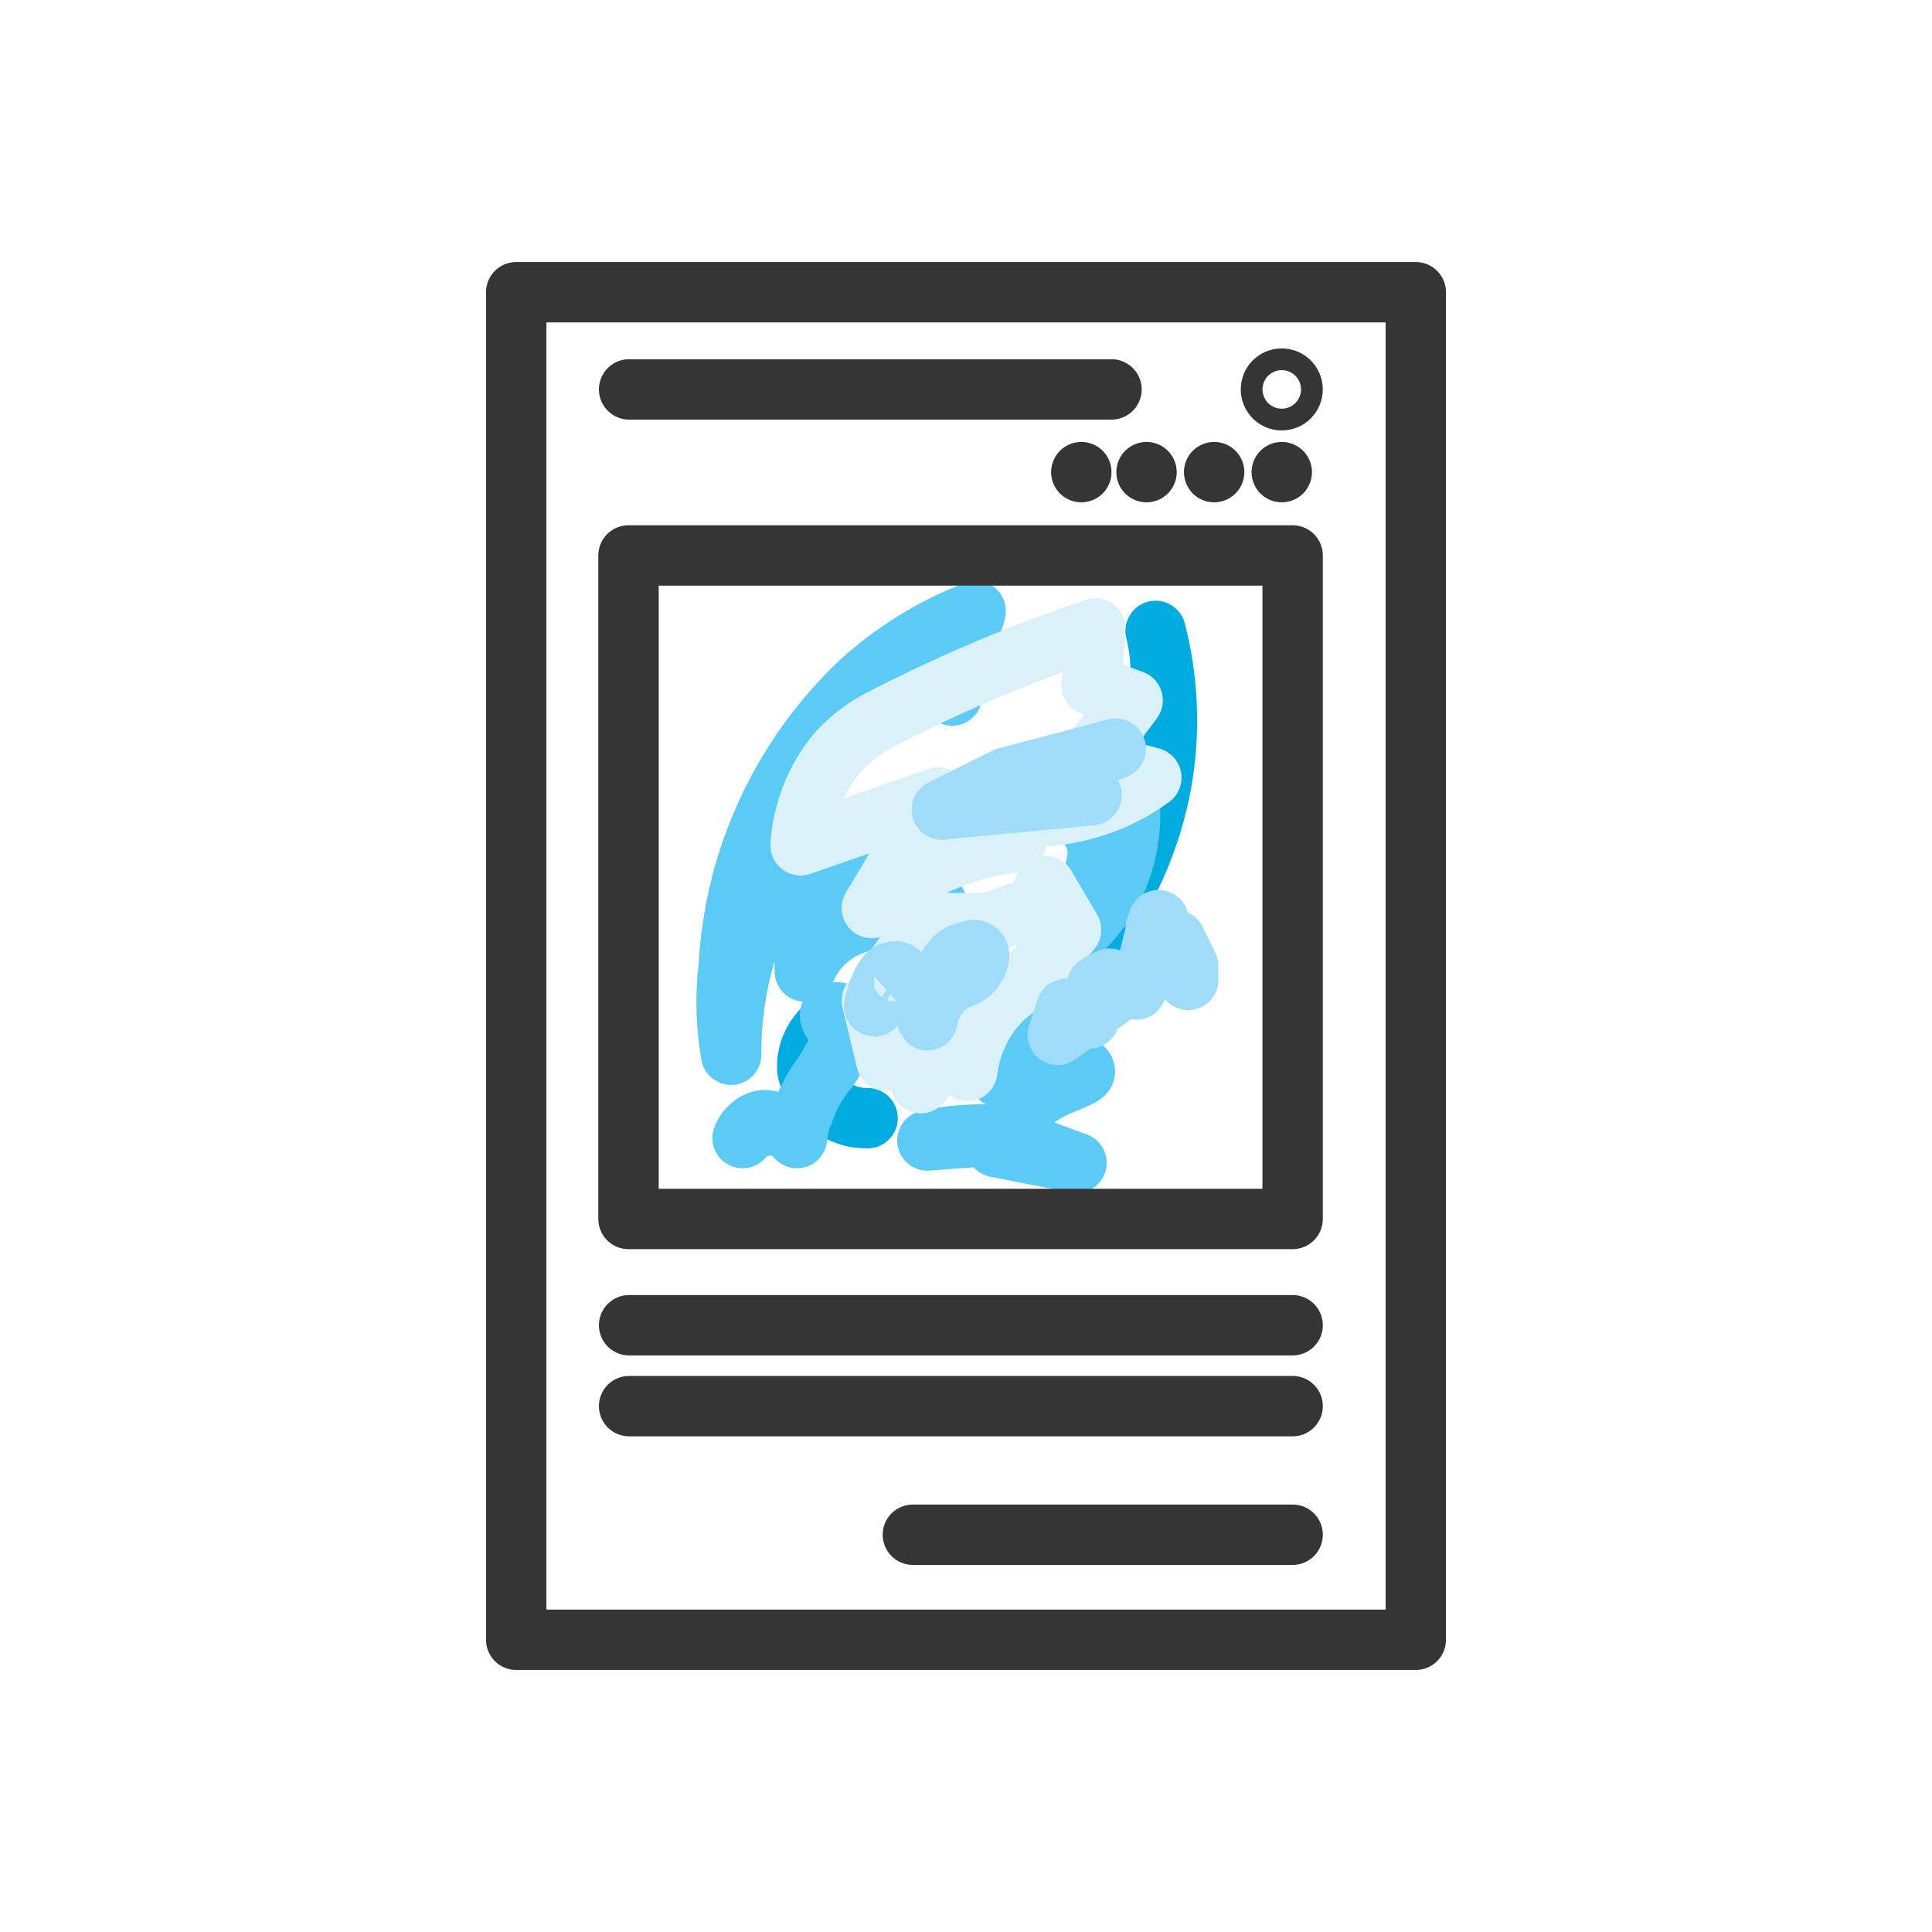
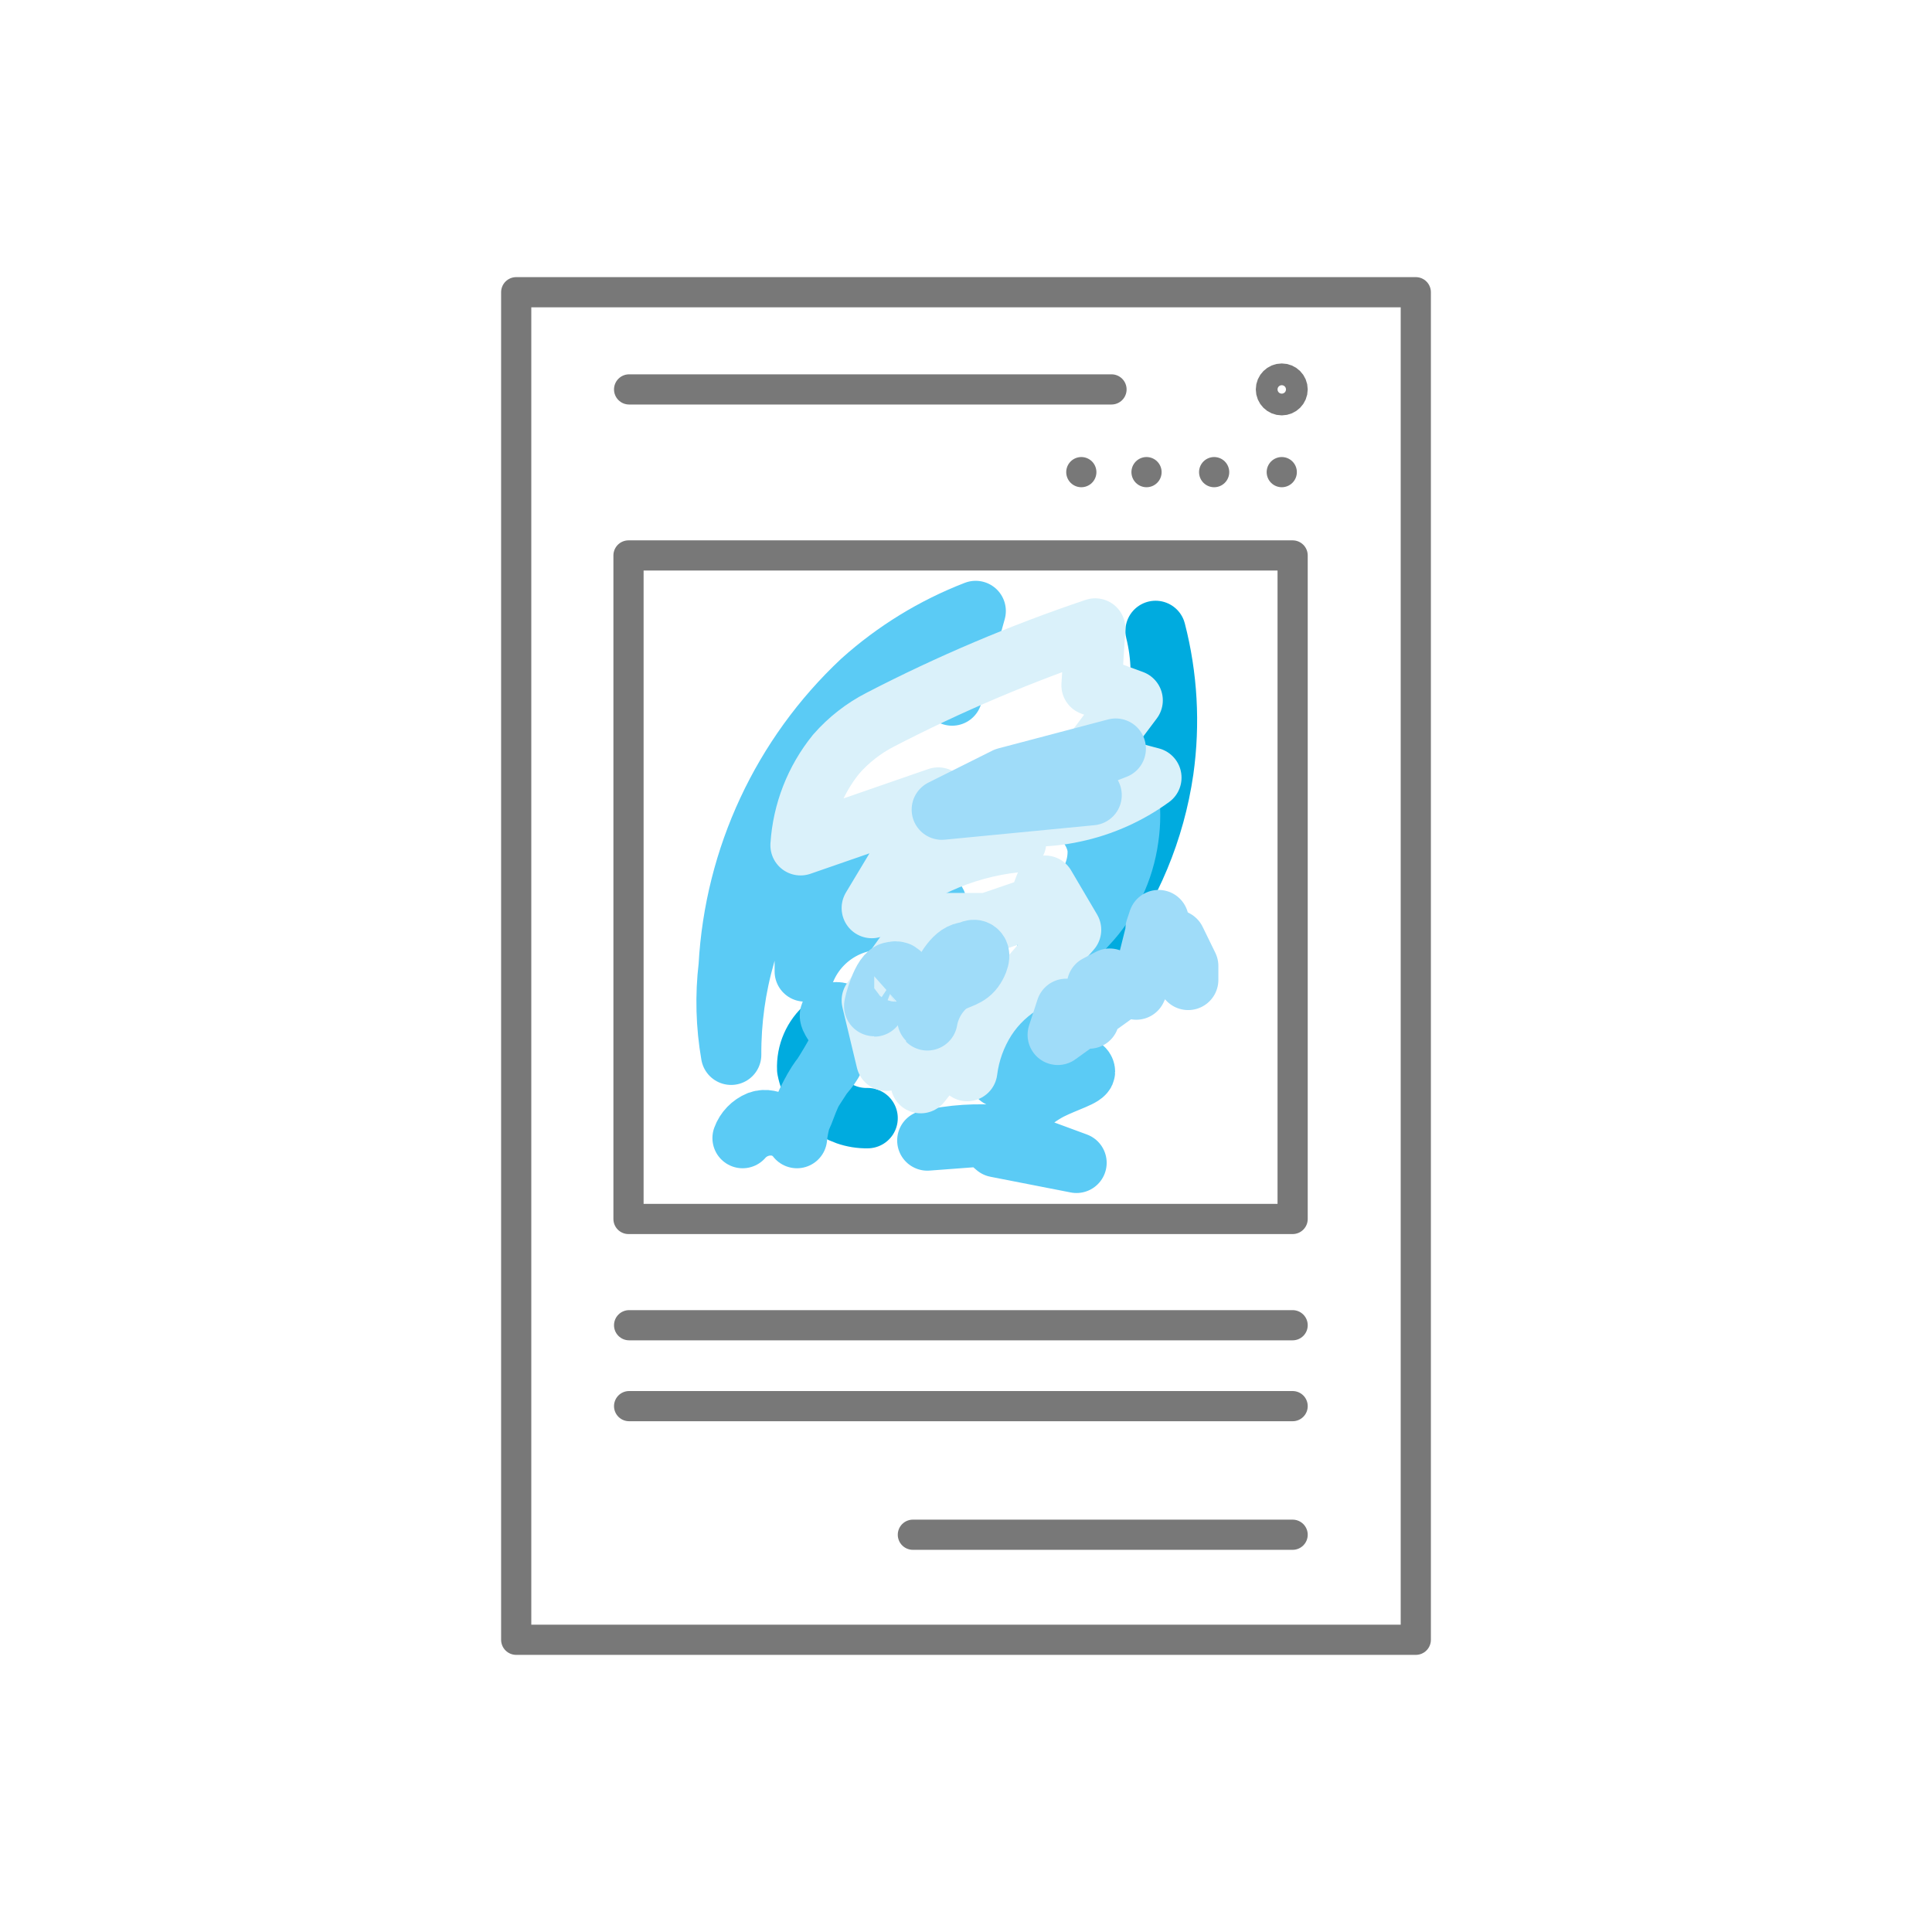
<svg xmlns="http://www.w3.org/2000/svg" viewBox="0 0 32 32">
-   <g fill="none" stroke-linecap="round" stroke-linejoin="round" stroke-width="1">
-     <g stroke="#00ABDF">
+   <g fill="none" stroke-linecap="round" stroke-linejoin="round">
+     <g stroke="#00ABDF" stroke-width="1">
      <path d="M18.67,12.86a2.9,2.9,0,0,0,.47-2.41,5.92,5.92,0,0,1,.13,2.31,6,6,0,0,1-1.14,2.74l-.5.17" />
      <path d="M13.68,17a.88.88,0,0,0-.31.71,1,1,0,0,0,1,.81" />
    </g>
-     <g stroke="#5BCBF5">
+     <g stroke="#5BCBF5" stroke-width="1">
      <path d="M15.49,14.92a.31.31,0,0,1,0,.34.3.3,0,0,1-.44.05,1.36,1.36,0,0,0-1.72.78v-.64l.86-1.29a2.19,2.19,0,0,0-1.27.56,2.41,2.41,0,0,0-.58,1.09,5.85,5.85,0,0,0-.23,1.66A5.07,5.07,0,0,1,12.07,16a7,7,0,0,1,2.2-4.72,6.14,6.14,0,0,1,1.89-1.16l-.39,1.4" />
      <path d="M15.36,18.89a3.83,3.83,0,0,1,1.25-.08,1.43,1.43,0,0,0,.22-.33.56.56,0,0,0,.08-.3c0-.22-.32-.33-.36-.34a3.14,3.14,0,0,1,.44-.53l.29-.24a1.38,1.38,0,0,0,.39.44c.17.13.3.16.3.24s-.3.16-.58.3a1.94,1.94,0,0,0-.78.76l1.22.45L16.5,19l-.21-.18Z" />
      <path d="M12.3,18.85a.62.62,0,0,1,.5-.21.54.54,0,0,1,.4.21,1.88,1.88,0,0,1,.21-.69c.08-.16.15-.23.34-.55s.19-.38.16-.48-.19-.26-.16-.33a.18.18,0,0,1,.21,0c.16.14-.11.68-.13.72-.13.25-.19.23-.35.51s-.19.59-.35.64-.34-.18-.56-.1A.48.48,0,0,0,12.3,18.85Z" />
      <path d="M17.38,15.83a.66.66,0,0,1,0-.41c.07-.29.32-.31.57-.67a1,1,0,0,0,.23-.71.82.82,0,0,0-.2-.42l.71-.49a2.57,2.57,0,0,1,0,.75A2.61,2.61,0,0,1,18,15.32,2.48,2.48,0,0,1,17.38,15.83Z" />
    </g>
-     <g stroke="#DAF1FA">
+     <g stroke="#DAF1FA" stroke-width="1">
      <path d="M15.36,15.29h1l.82-.28.13-.34.43.73-.75.86a1.88,1.88,0,0,0-.66.62,2.09,2.09,0,0,0-.31.86L16,17l-.75.94c.07-.11.57-1,.43-1.07s-.88.61-1,.7l-.24-1Z" />
      <path d="M13.26,14a2.67,2.67,0,0,1,.59-1.51,2.47,2.47,0,0,1,.73-.57,25.2,25.2,0,0,1,3.56-1.51l-.06.94.68.25-.75,1,1.06.28a3.35,3.35,0,0,1-1.28.57,3.18,3.18,0,0,1-1.36,0l.4.5a4.14,4.14,0,0,0-2.39,1.09l1.1-1.83Z" />
    </g>
-     <g stroke="#9FDCF9">
+     <g stroke="#9FDCF9" stroke-width="1">
      <path d="M15.36,16.9a1,1,0,0,1,.35-.6c.17-.11.33-.1.44-.28,0,0,.11-.17.05-.25s-.16,0-.18,0C15.62,15.77,15.35,16.89,15.36,16.9Z" />
      <path d="M14.48,16.67a.48.48,0,0,1,.18-.3c.08-.06.16-.05.22-.14s.06-.09,0-.13a.14.14,0,0,0-.1,0C14.61,16.1,14.47,16.67,14.48,16.67Z" />
      <path d="M17.52,17.14l1-.72.25-.06.46-.64.45.51V16l-.21-.43-.33-.18.05-.15L19,16l-.18.39-.44-.18-.21.11-.13.55-.38-.16Z" />
      <path d="M15.6,13.41l1.06-.53,1.82-.48-1.79.7,1.39.07Z" />
    </g>
-     <g stroke="#353535">
+     <g stroke="#787878" stroke-width="0.5">
      <path d="M23.45,27.16H8.55V4.84h14.9Z" />
      <path d="M21.41,20.19h-11V9.2h11Z" />
      <line x1="10.42" y1="21.95" x2="21.41" y2="21.95" />
      <line x1="10.42" y1="6.45" x2="18.41" y2="6.45" />
      <line x1="17.91" y1="7.82" x2="17.91" y2="7.82" />
      <line x1="18.99" y1="7.82" x2="18.99" y2="7.82" />
      <line x1="20.11" y1="7.82" x2="20.11" y2="7.82" />
      <line x1="21.23" y1="7.82" x2="21.23" y2="7.82" />
      <line x1="15.12" y1="25.42" x2="21.41" y2="25.42" />
      <line x1="10.42" y1="23.29" x2="21.41" y2="23.29" />
      <circle cx="21.23" cy="6.45" r="0.18" />
    </g>
  </g>
</svg>
